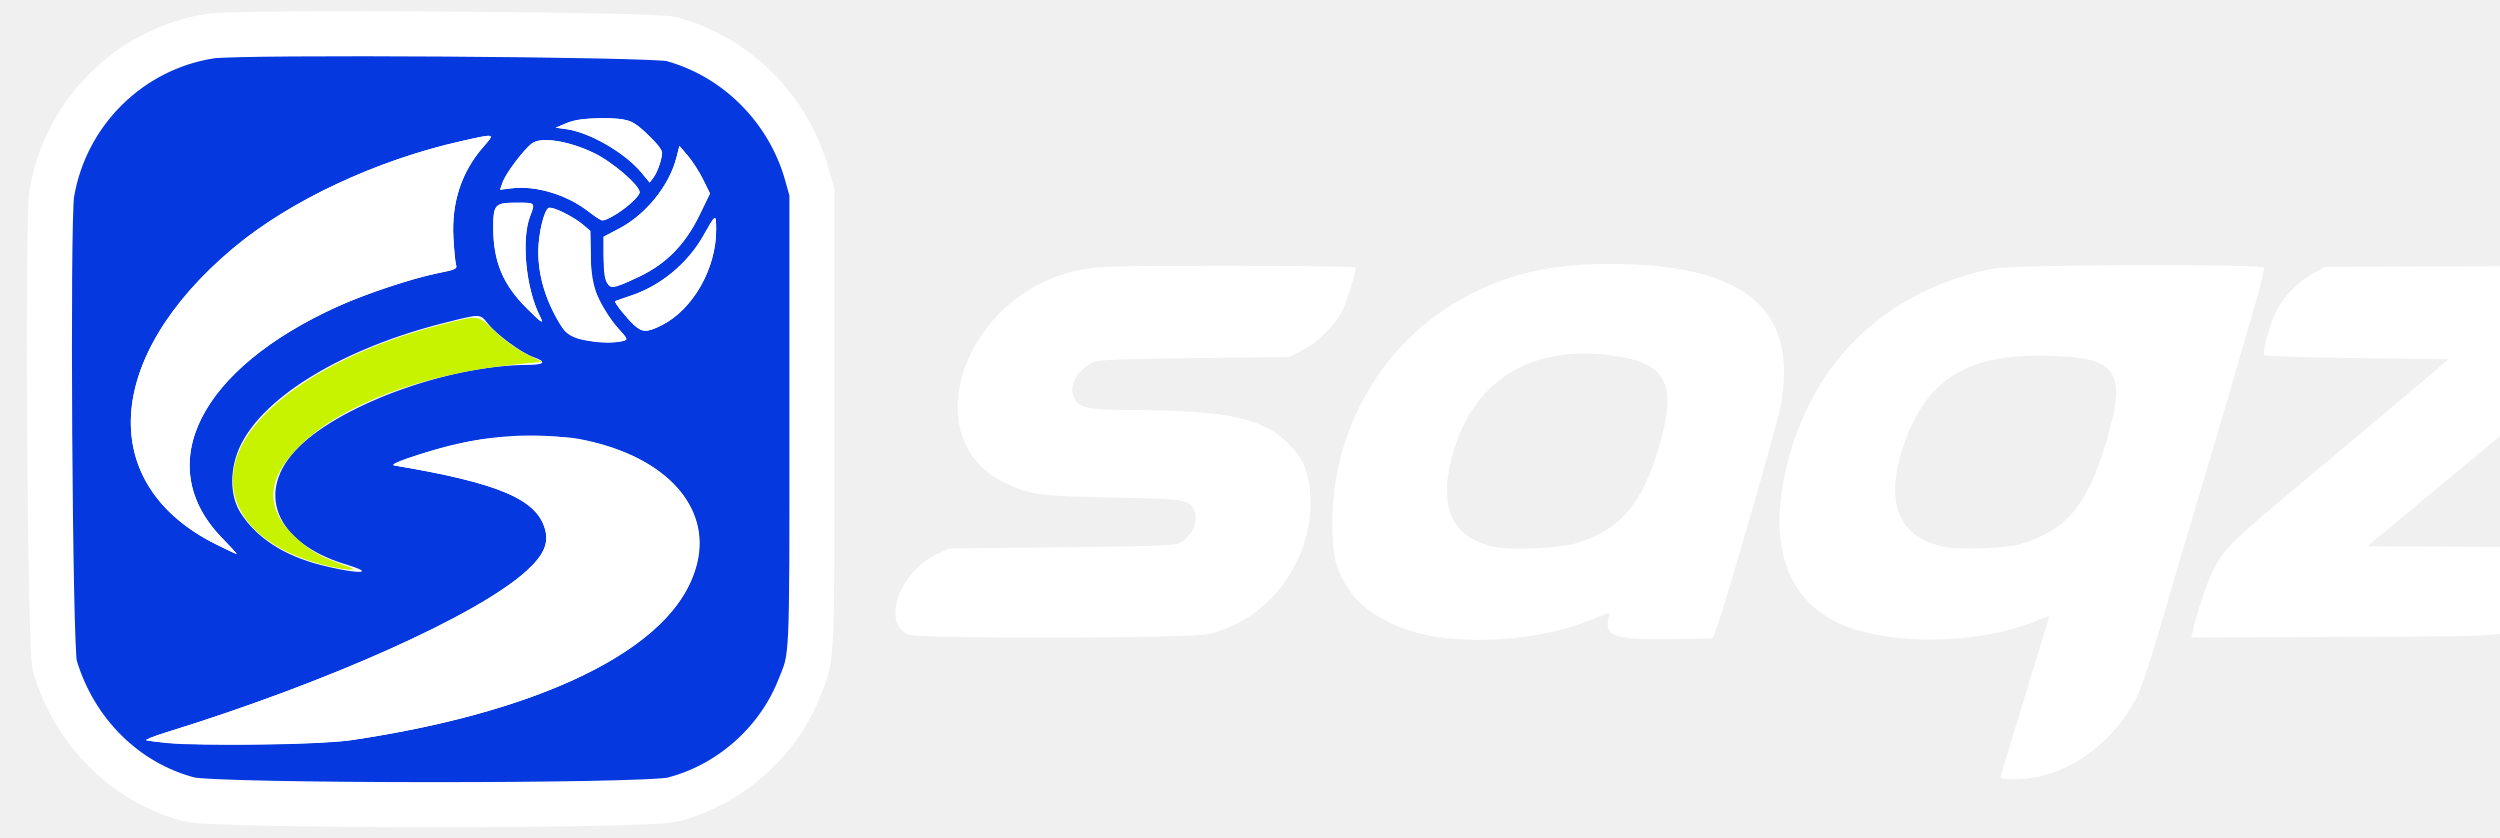
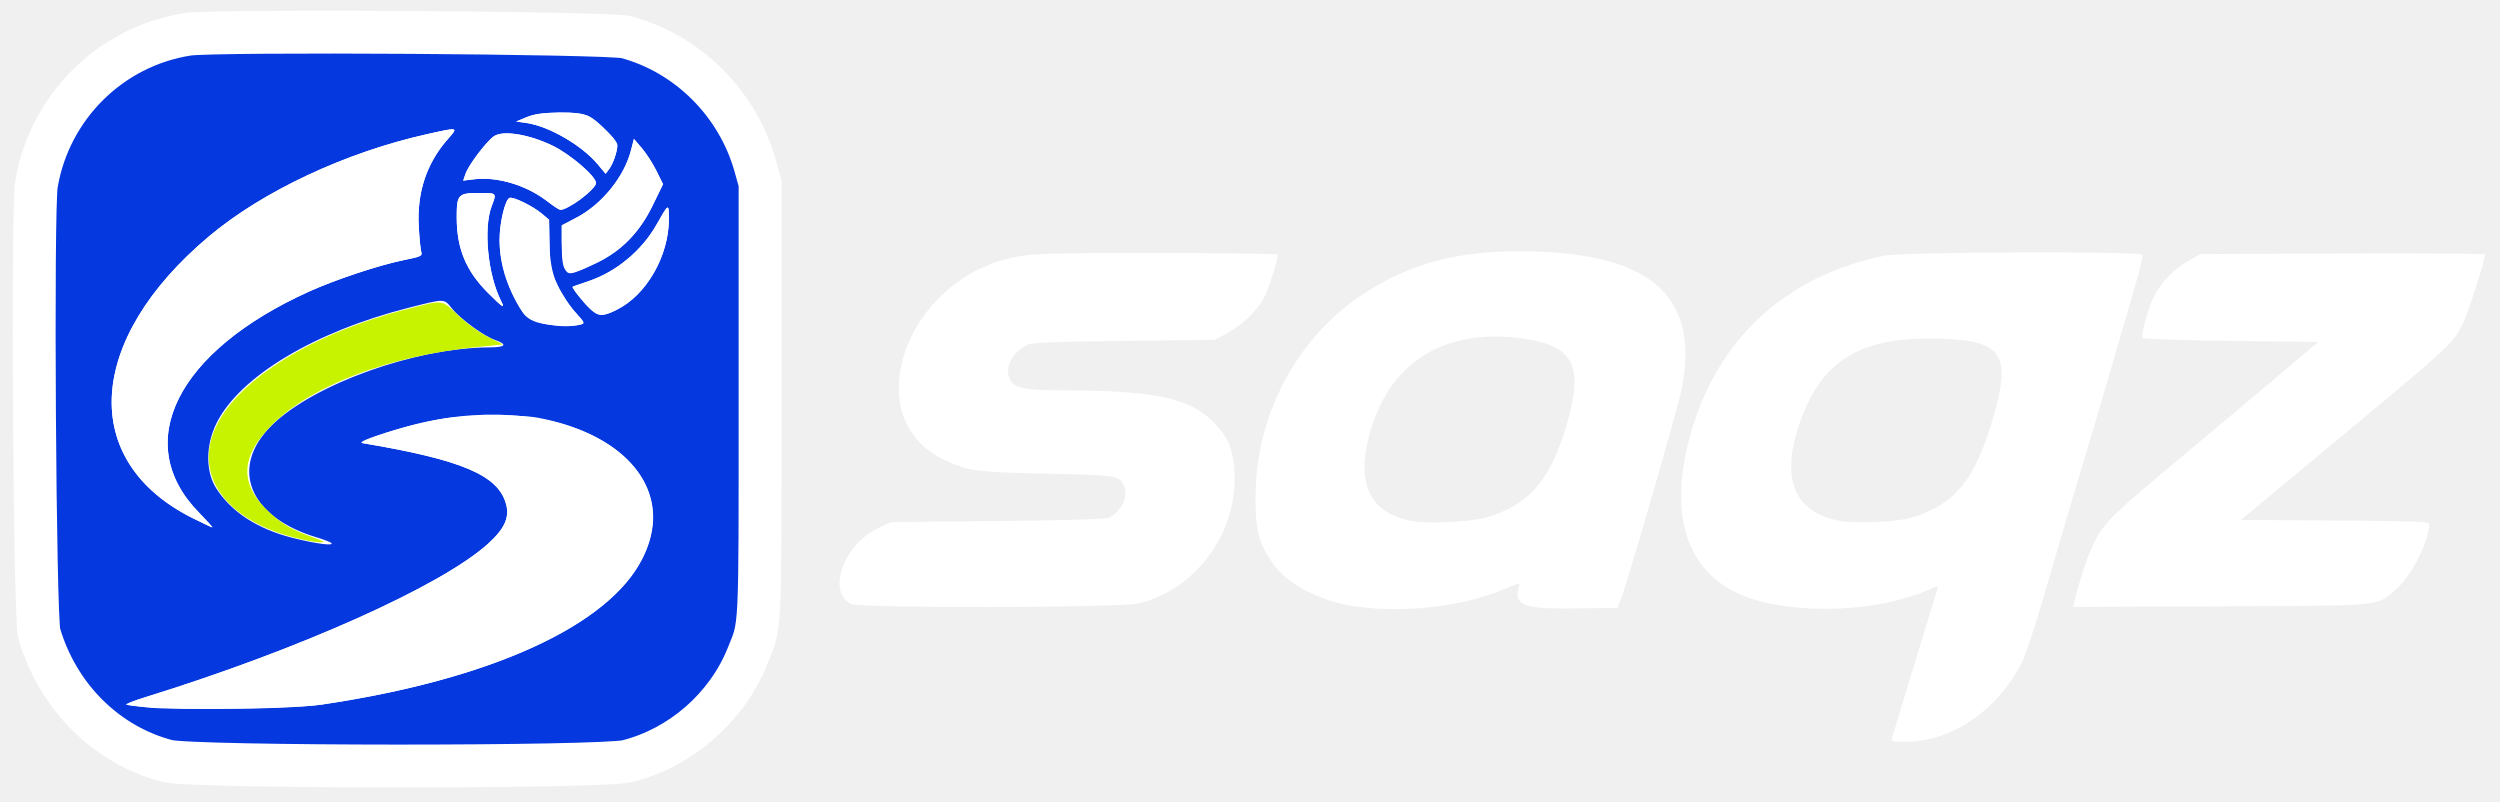
- <svg xmlns="http://www.w3.org/2000/svg" viewBox="0 -6 1110 372" role="img" aria-labelledby="title desc">
+ <svg xmlns="http://www.w3.org/2000/svg" viewBox="6 -6 1166 374" role="img" aria-labelledby="title desc">
  <g id="logo">
    <path id="tile" d="M 84.02 348.93 C 55.59 341.49 32.97 318.98 24.3 289.5 C 22.14 282.16 20.96 92.23 22.99 80 C 29 43.92 57.57 15.57 93.56 10 C 106.44 8.01 290.04 9.2 298 11.32 C 326.83 19.03 350.12 42.28 358.27 71.5 L 360.5 79.5 L 360.5 180.5 C 360.5 291.22 360.82 284.74 354.59 300.16 C 344.96 324 323.5 342.73 298.59 349.01 C 286.41 352.08 95.78 352.01 84.02 348.93 Z" fill="#0638DF" stroke="#FFFFFF" stroke-width="20" />
    <path id="letters" d="M 888.41 338.25 C 888.71 337.29 890.58 331.1 892.57 324.5 C 894.55 317.9 899.08 303.05 902.62 291.5 C 906.16 279.95 909.3 269.73 909.59 268.78 C 910.07 267.2 909.77 267.21 905.81 268.96 C 879.63 280.53 836.82 281.01 814.98 269.99 C 792.27 258.53 784.84 233.62 793.79 199 C 805.6 153.32 838.03 122.82 884.93 113.25 C 893.67 111.47 1003.45 111.09 1005.14 112.84 C 1005.49 113.2 1004.23 118.9 1002.34 125.5 C 996.46 146 980 202.19 978.02 208.5 C 976.26 214.13 973.21 224.45 957.93 276.5 C 954.53 288.05 950.51 299.98 948.99 303.01 C 937.82 325.2 916.15 339.95 894.68 339.99 C 888.65 340 887.93 339.8 888.41 338.25 Z M 156 322.63 C 234.76 310.96 290.22 285.7 305.58 254.51 C 328.82 207.33 265.28 172.78 193.47 193.54 C 182.76 196.64 173.14 200.34 175 200.66 C 221.45 208.44 238.41 215.65 242.04 229.14 C 243.72 235.38 241.34 240.62 233.67 247.57 C 212.05 267.18 145.77 296.87 74 319.1 C 68.22 320.88 64.18 322.51 65 322.7 C 76.08 325.3 138.31 325.25 156 322.63 Z M 638.04 276.83 C 621.76 274.51 606.27 266.39 599.6 256.71 C 592.9 246.97 591.5 241.44 591.6 225 C 591.81 187.72 610.52 152.23 640.67 131.88 C 664.02 116.13 688.53 110.05 723.5 111.35 C 777.11 113.34 798.29 133.28 790.55 174.5 C 788.97 182.94 766.02 262.47 762.19 272.78 L 760.44 277.5 L 741.24 277.77 C 716.74 278.12 712.09 276.43 714.29 267.98 C 714.93 265.54 715.65 265.43 706.89 269.05 C 687.61 277.02 660.66 280.06 638.04 276.83 Z M 403 275.72 C 391.45 269.95 399.48 247.83 415.91 240.12 L 421.5 237.5 L 471.5 237 C 508.39 236.63 522.06 236.18 523.64 235.27 C 529.64 231.84 532.56 224.78 529.98 219.96 C 527.76 215.82 525.65 215.52 494 214.9 C 461.17 214.26 457.25 213.72 446 208.28 C 405.57 188.72 428.08 124.41 479 113.97 C 487.75 112.18 492.97 112.03 545.25 112.01 C 576.46 112.01 602 112.35 602 112.77 C 602 114.95 597.67 128.73 595.88 132.24 C 592.71 138.44 585.18 145.87 578.52 149.35 L 572.5 152.5 L 530 153 C 496.6 153.39 486.96 153.79 485 154.87 C 477.9 158.77 474.49 165.38 476.88 170.63 C 478.88 175.03 483.31 176 501.72 176.04 C 544.59 176.15 560.68 179.56 572.02 190.94 C 578.81 197.75 581.26 203.68 581.78 214.55 C 583.14 242.71 563.6 269.17 536.77 275.49 C 528.25 277.5 406.98 277.71 403 275.72 Z M 973.59 274.28 C 975.95 264.13 980.54 250.72 983.44 245.54 C 988.26 236.93 991.77 233.57 1025.41 205.48 C 1041.86 191.74 1062.49 174.43 1071.26 167 L 1087.19 153.5 L 1046.68 153 C 1024.4 152.72 1005.81 152.15 1005.38 151.72 C 1004.31 150.65 1007.54 138.67 1010.62 132.26 C 1013.74 125.77 1020.62 118.77 1027.38 115.2 L 1032.5 112.5 L 1098.75 112.22 C 1135.19 112.07 1165 112.28 1165 112.69 C 1165 115.29 1157.27 139.55 1154.86 144.5 C 1149.96 154.6 1151.6 153.11 1077.82 214.35 L 1051.14 236.5 L 1095.07 236.76 C 1129.21 236.96 1139 237.3 1139 238.26 C 1139 245.78 1131.2 261.72 1124.5 267.9 C 1114.6 277.02 1119.77 276.46 1041.72 276.78 L 972.95 277.05 L 973.59 274.28 Z M 160.45 247.19 C 159.93 246.74 156.8 245.56 153.5 244.57 C 122.02 235.09 112.84 211.98 132.75 192.38 C 152.28 173.17 199.92 156.11 234.33 156.02 C 241.91 156 242.88 154.63 236.8 152.54 C 231.74 150.8 220.66 142.71 216.85 137.96 C 213.01 133.18 213.72 133.2 197 137.43 C 152.69 148.64 117.68 169.65 106.93 191.49 C 101.88 201.74 101.85 213.98 106.86 221.78 C 113.94 232.82 126.17 240.75 142.51 244.88 C 153.37 247.64 162.31 248.78 160.45 247.19 Z M 98.75 233.02 C 67.04 200.61 88.45 157.79 150.32 129.91 C 162.51 124.41 182.95 117.62 194.1 115.37 C 202.33 113.71 203.06 113.37 202.48 111.52 C 202.13 110.41 201.6 105 201.3 99.49 C 200.45 83.83 204.94 70.25 214.63 59.17 C 219.89 53.16 220.18 53.23 205.12 56.59 C 167.16 65.06 128.55 83.16 103.45 104.25 C 45.95 152.57 42.73 209.25 95.99 235.73 C 100.67 238.06 104.74 239.97 105.04 239.98 C 105.33 239.99 102.5 236.86 98.75 233.02 Z M 699 235.43 C 719.49 229.39 729.33 217.88 737.02 190.97 C 744.61 164.37 739.79 155.22 716.45 151.91 C 679.32 146.65 653.14 163.32 644.4 197.81 C 638.65 220.45 645.41 233.5 664.73 237.03 C 671.69 238.31 692.55 237.33 699 235.43 Z M 897.3 235.53 C 917.87 229.24 927.02 218.11 935.5 189.07 C 944.57 157.95 939.99 152.16 906.12 151.92 C 872.1 151.68 854.56 163.38 844.87 192.78 C 836.58 217.95 843.25 233.19 864.22 236.96 C 871.27 238.23 891.31 237.36 897.3 235.53 Z M 276.74 145.37 C 278.88 144.8 278.77 144.53 274.34 139.64 C 265.87 130.26 262.54 121.51 262.29 108 L 262.09 96.5 L 258.79 93.71 C 254.53 90.1 245.41 85.63 243.67 86.3 C 241.56 87.11 239 97.87 239 105.92 C 239 117.25 243.32 130.52 250.19 140.24 C 253.35 144.72 268.35 147.62 276.74 145.37 Z M 293.68 138.47 C 307.62 131.52 318.06 113.22 317.97 95.86 C 317.93 88.7 317.9 88.71 312.19 98.8 C 305.32 110.91 293.4 120.8 280.43 125.16 C 276.62 126.44 273.32 127.59 273.11 127.72 C 272.5 128.08 278.15 135.22 281.45 138.25 C 285.15 141.65 287.23 141.69 293.68 138.47 Z M 239.66 134.25 C 233.52 122.1 231.4 100.45 235.33 90.12 C 237.7 83.92 237.77 84 229.57 84 C 219.67 84 219 84.72 219.01 95.32 C 219.03 110.07 223.32 120.37 233.74 130.75 C 240.72 137.7 241.7 138.28 239.66 134.25 Z M 283.87 116.8 C 295.82 111.12 304.24 102.53 310.54 89.57 L 315.24 79.92 L 312.18 73.71 C 310.5 70.29 307.44 65.54 305.39 63.14 L 301.66 58.78 L 300.31 64.04 C 297.15 76.4 286.81 89.22 275 95.43 L 268 99.11 L 268 106.69 C 268 123.06 269.16 123.8 283.87 116.8 Z M 272.08 89.96 C 277.03 87.43 284 81.25 284 79.38 C 284 76.26 271.88 65.85 263.66 61.91 C 252.45 56.53 240.33 54.63 236.26 57.62 C 232.57 60.34 224.57 70.93 223.16 74.98 L 222.02 78.23 L 227.26 77.6 C 237.8 76.33 251.21 80.3 260.72 87.49 C 267.55 92.65 267.03 92.54 272.08 89.96 Z M 292.9 66.94 C 294.61 61.24 294.34 60.44 288.95 55.05 C 281.15 47.24 279.2 46.49 267 46.56 C 258.81 46.61 255.42 47.07 251.6 48.65 L 246.7 50.69 L 251.33 51.32 C 261.79 52.76 277.3 61.69 284.71 70.56 L 288.46 75.04 L 290.13 72.83 C 291.05 71.61 292.29 68.96 292.9 66.94 Z" fill="#FFFFFF" />
    <path id="white-details" d="M 74.5 323.95 C 70.1 323.45 65.83 322.89 65 322.7 C 64.18 322.51 68.22 320.88 74 319.1 C 145.77 296.87 212.05 267.18 233.67 247.57 C 241.34 240.62 243.72 235.38 242.04 229.14 C 238.41 215.65 221.45 208.44 175 200.66 C 170.93 199.97 196.84 192.04 211.5 189.47 C 223.42 187.39 247.45 187.07 257 188.86 C 293.03 195.64 314.39 216.78 310.1 241.41 C 303.54 278.98 246.04 309.29 156 322.63 C 143.66 324.46 87.2 325.37 74.5 323.95 Z M 95.99 235.73 C 42.73 209.25 45.95 152.57 103.45 104.25 C 128.55 83.16 167.16 65.06 205.12 56.59 C 220.18 53.23 219.89 53.16 214.63 59.17 C 204.94 70.25 200.45 83.83 201.3 99.49 C 201.6 105 202.13 110.41 202.48 111.52 C 203.06 113.37 202.33 113.71 194.1 115.37 C 182.95 117.62 162.51 124.41 150.32 129.91 C 88.45 157.79 67.04 200.61 98.75 233.02 C 102.5 236.86 105.33 239.99 105.04 239.98 C 104.74 239.97 100.67 238.06 95.99 235.73 Z M 256.81 144.42 C 251.66 142.83 250 140.98 245.2 131.42 C 241.07 123.21 239 114.68 239 105.92 C 239 97.87 241.56 87.11 243.67 86.3 C 245.41 85.63 254.53 90.1 258.79 93.71 L 262.09 96.5 L 262.29 108 C 262.49 118.94 262.67 119.86 266.1 127 C 268.08 131.12 271.79 136.81 274.34 139.64 C 278.77 144.53 278.88 144.8 276.74 145.37 C 272.77 146.44 261.64 145.9 256.81 144.42 Z M 281.45 138.25 C 278.15 135.22 272.5 128.08 273.11 127.72 C 273.32 127.59 276.62 126.44 280.43 125.16 C 293.4 120.8 305.32 110.91 312.19 98.8 C 317.9 88.71 317.93 88.7 317.97 95.86 C 318.06 113.22 307.62 131.52 293.68 138.47 C 287.23 141.69 285.15 141.65 281.45 138.25 Z M 233.74 130.75 C 223.32 120.37 219.03 110.07 219.01 95.32 C 219 84.72 219.67 84 229.57 84 C 237.77 84 237.7 83.92 235.33 90.12 C 231.4 100.45 233.52 122.1 239.66 134.25 C 241.7 138.28 240.72 137.7 233.74 130.75 Z M 269.15 118.11 C 268.52 116 268 110.86 268 106.69 L 268 99.11 L 275 95.43 C 286.81 89.22 297.15 76.4 300.31 64.04 L 301.66 58.78 L 305.39 63.14 C 307.44 65.54 310.5 70.29 312.18 73.71 L 315.24 79.92 L 310.54 89.57 C 304.24 102.53 295.82 111.12 283.87 116.8 C 271.45 122.71 270.55 122.79 269.15 118.11 Z M 260.72 87.49 C 251.21 80.3 237.8 76.33 227.26 77.6 L 222.02 78.23 L 223.16 74.98 C 224.57 70.93 232.57 60.34 236.26 57.62 C 240.33 54.63 252.45 56.53 263.66 61.91 C 271.88 65.85 284 76.26 284 79.38 C 284 82.12 270.53 92.23 267.29 91.93 C 266.86 91.89 263.9 89.89 260.72 87.49 Z M 284.71 70.56 C 277.3 61.69 261.79 52.76 251.33 51.32 L 246.7 50.69 L 251.6 48.65 C 258.3 45.87 275.91 45.63 280.7 48.25 C 284.99 50.6 294 59.69 294 61.68 C 294 64.4 291.88 70.51 290.13 72.83 L 288.46 75.04 L 284.71 70.56 Z" fill="#FFFFFF" fill-rule="evenodd" clip-rule="evenodd" />
    <path id="green-accent" d="M 142.61 244.55 C 110.57 236.07 96.13 215.08 106.91 192.65 C 117.5 170.59 152.37 149.25 196 138.12 C 213.18 133.74 211.72 133.55 219.76 141.13 C 223.88 145.02 229.61 149.17 233.66 151.2 L 240.56 154.65 L 228.05 155.89 C 188.39 159.82 151.9 173.57 133.51 191.5 C 117.76 206.86 117.34 220.13 132.17 233.46 C 138.05 238.75 142.54 241.28 152 244.65 C 157.77 246.7 158.11 246.95 155 246.93 C 153.07 246.92 147.5 245.85 142.61 244.55 Z" fill="#C7F300" fill-rule="evenodd" clip-rule="evenodd" />
  </g>
</svg>
